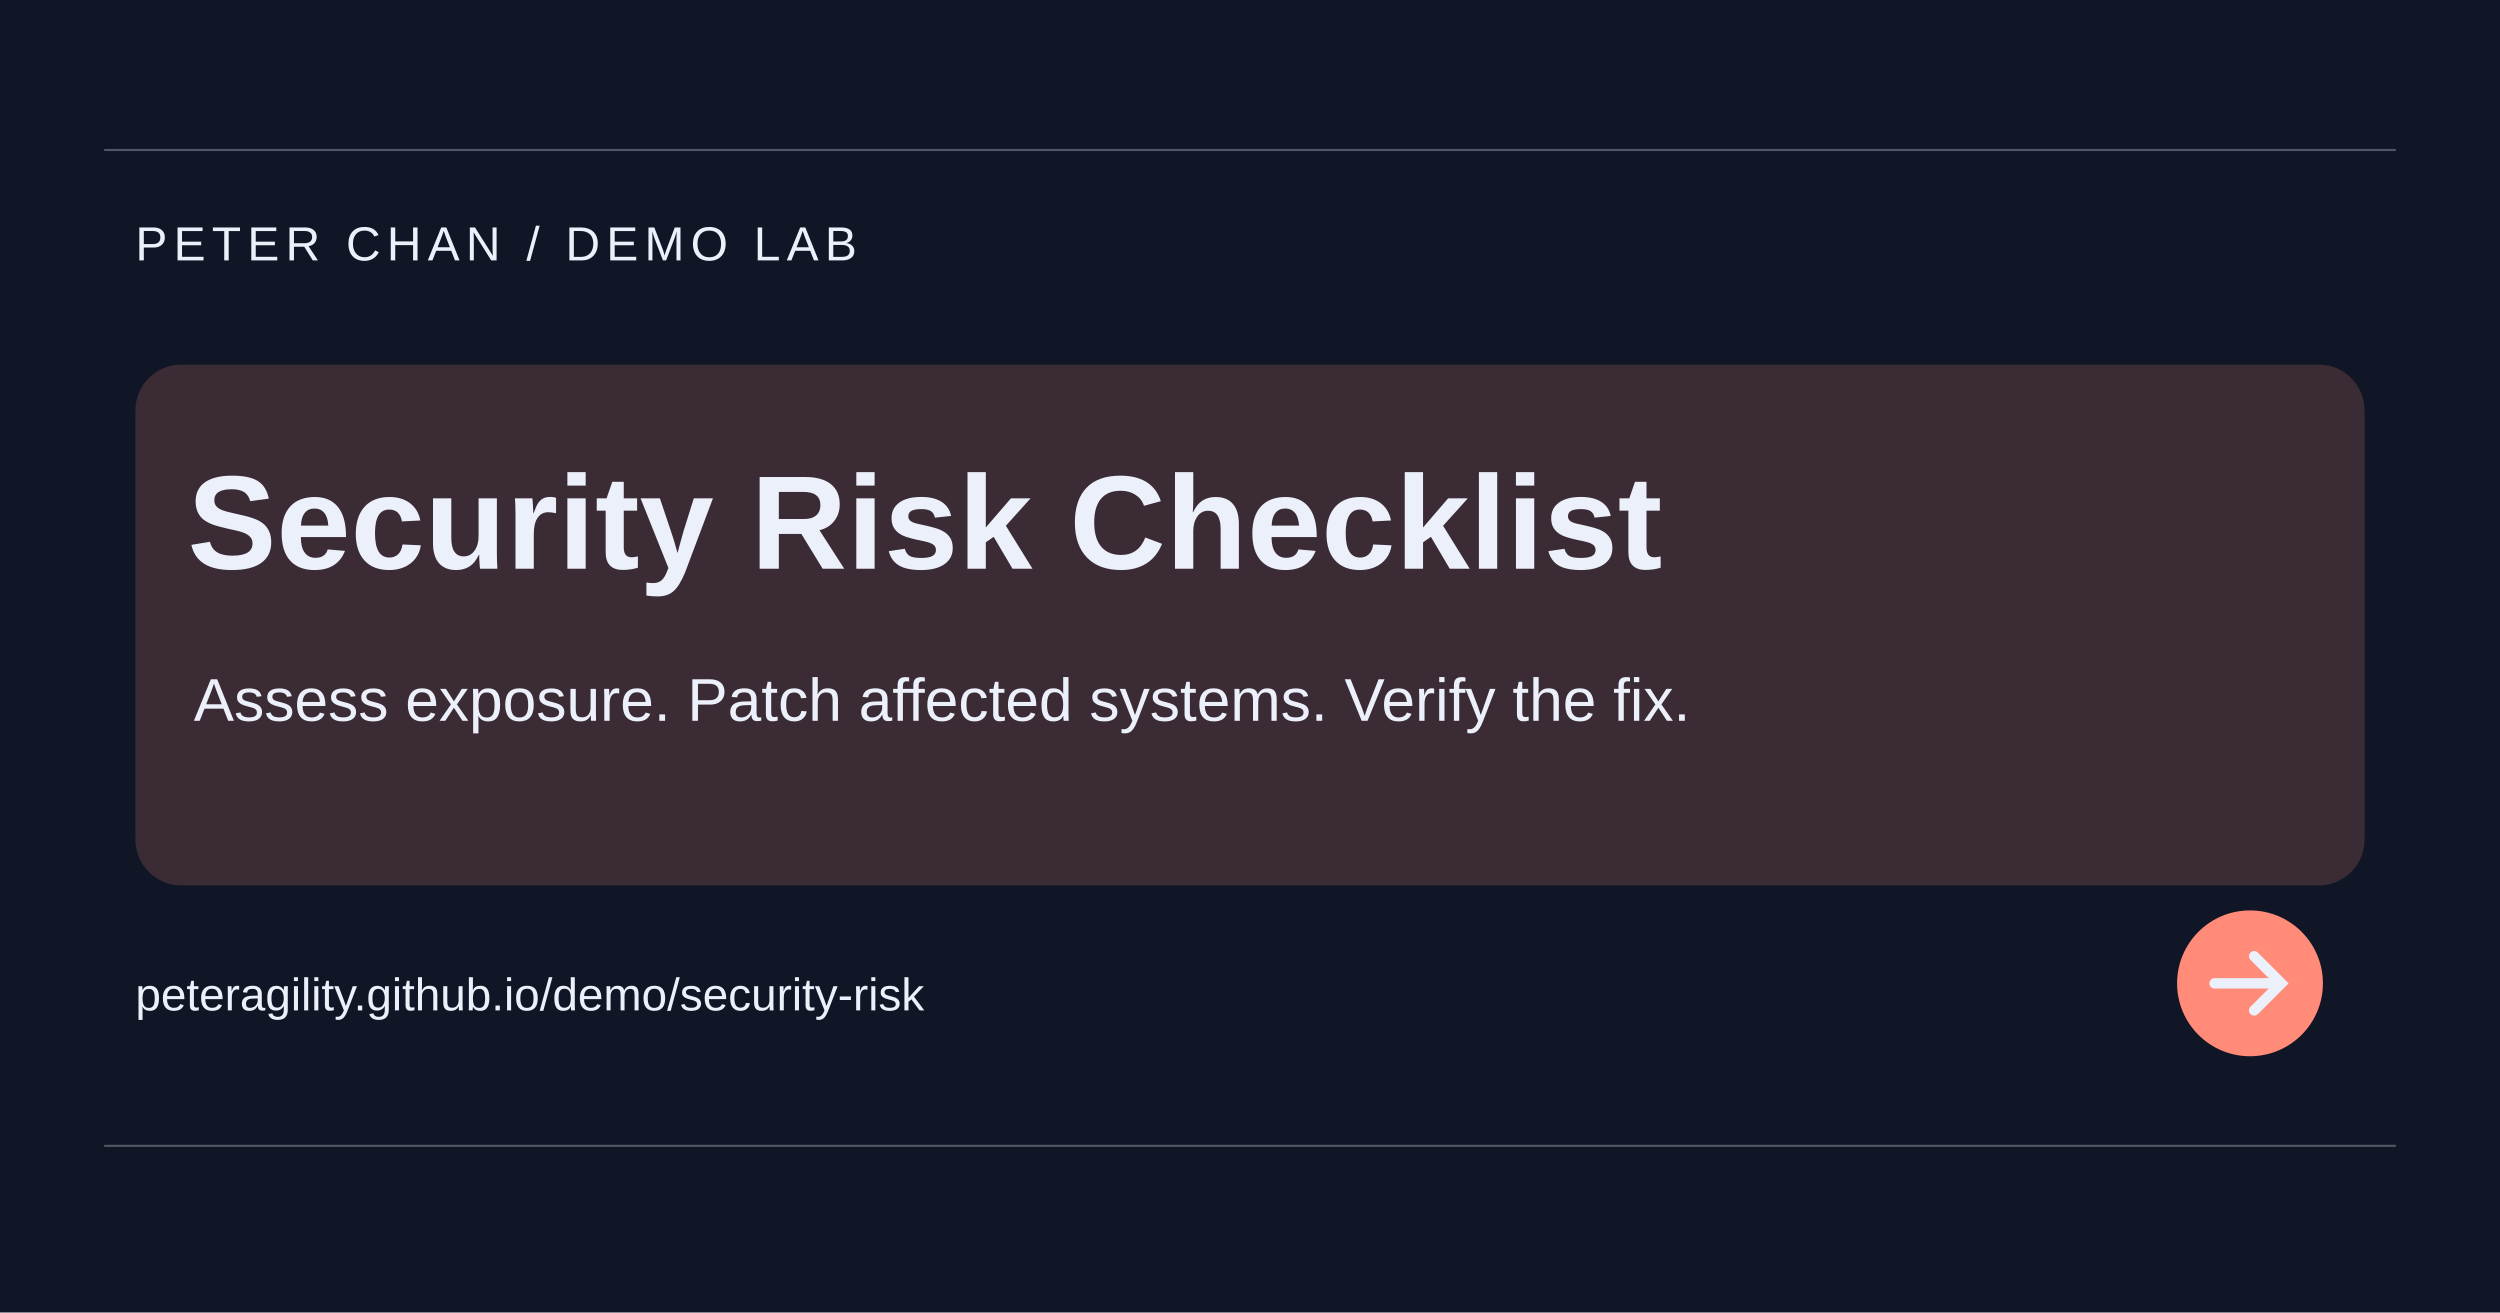
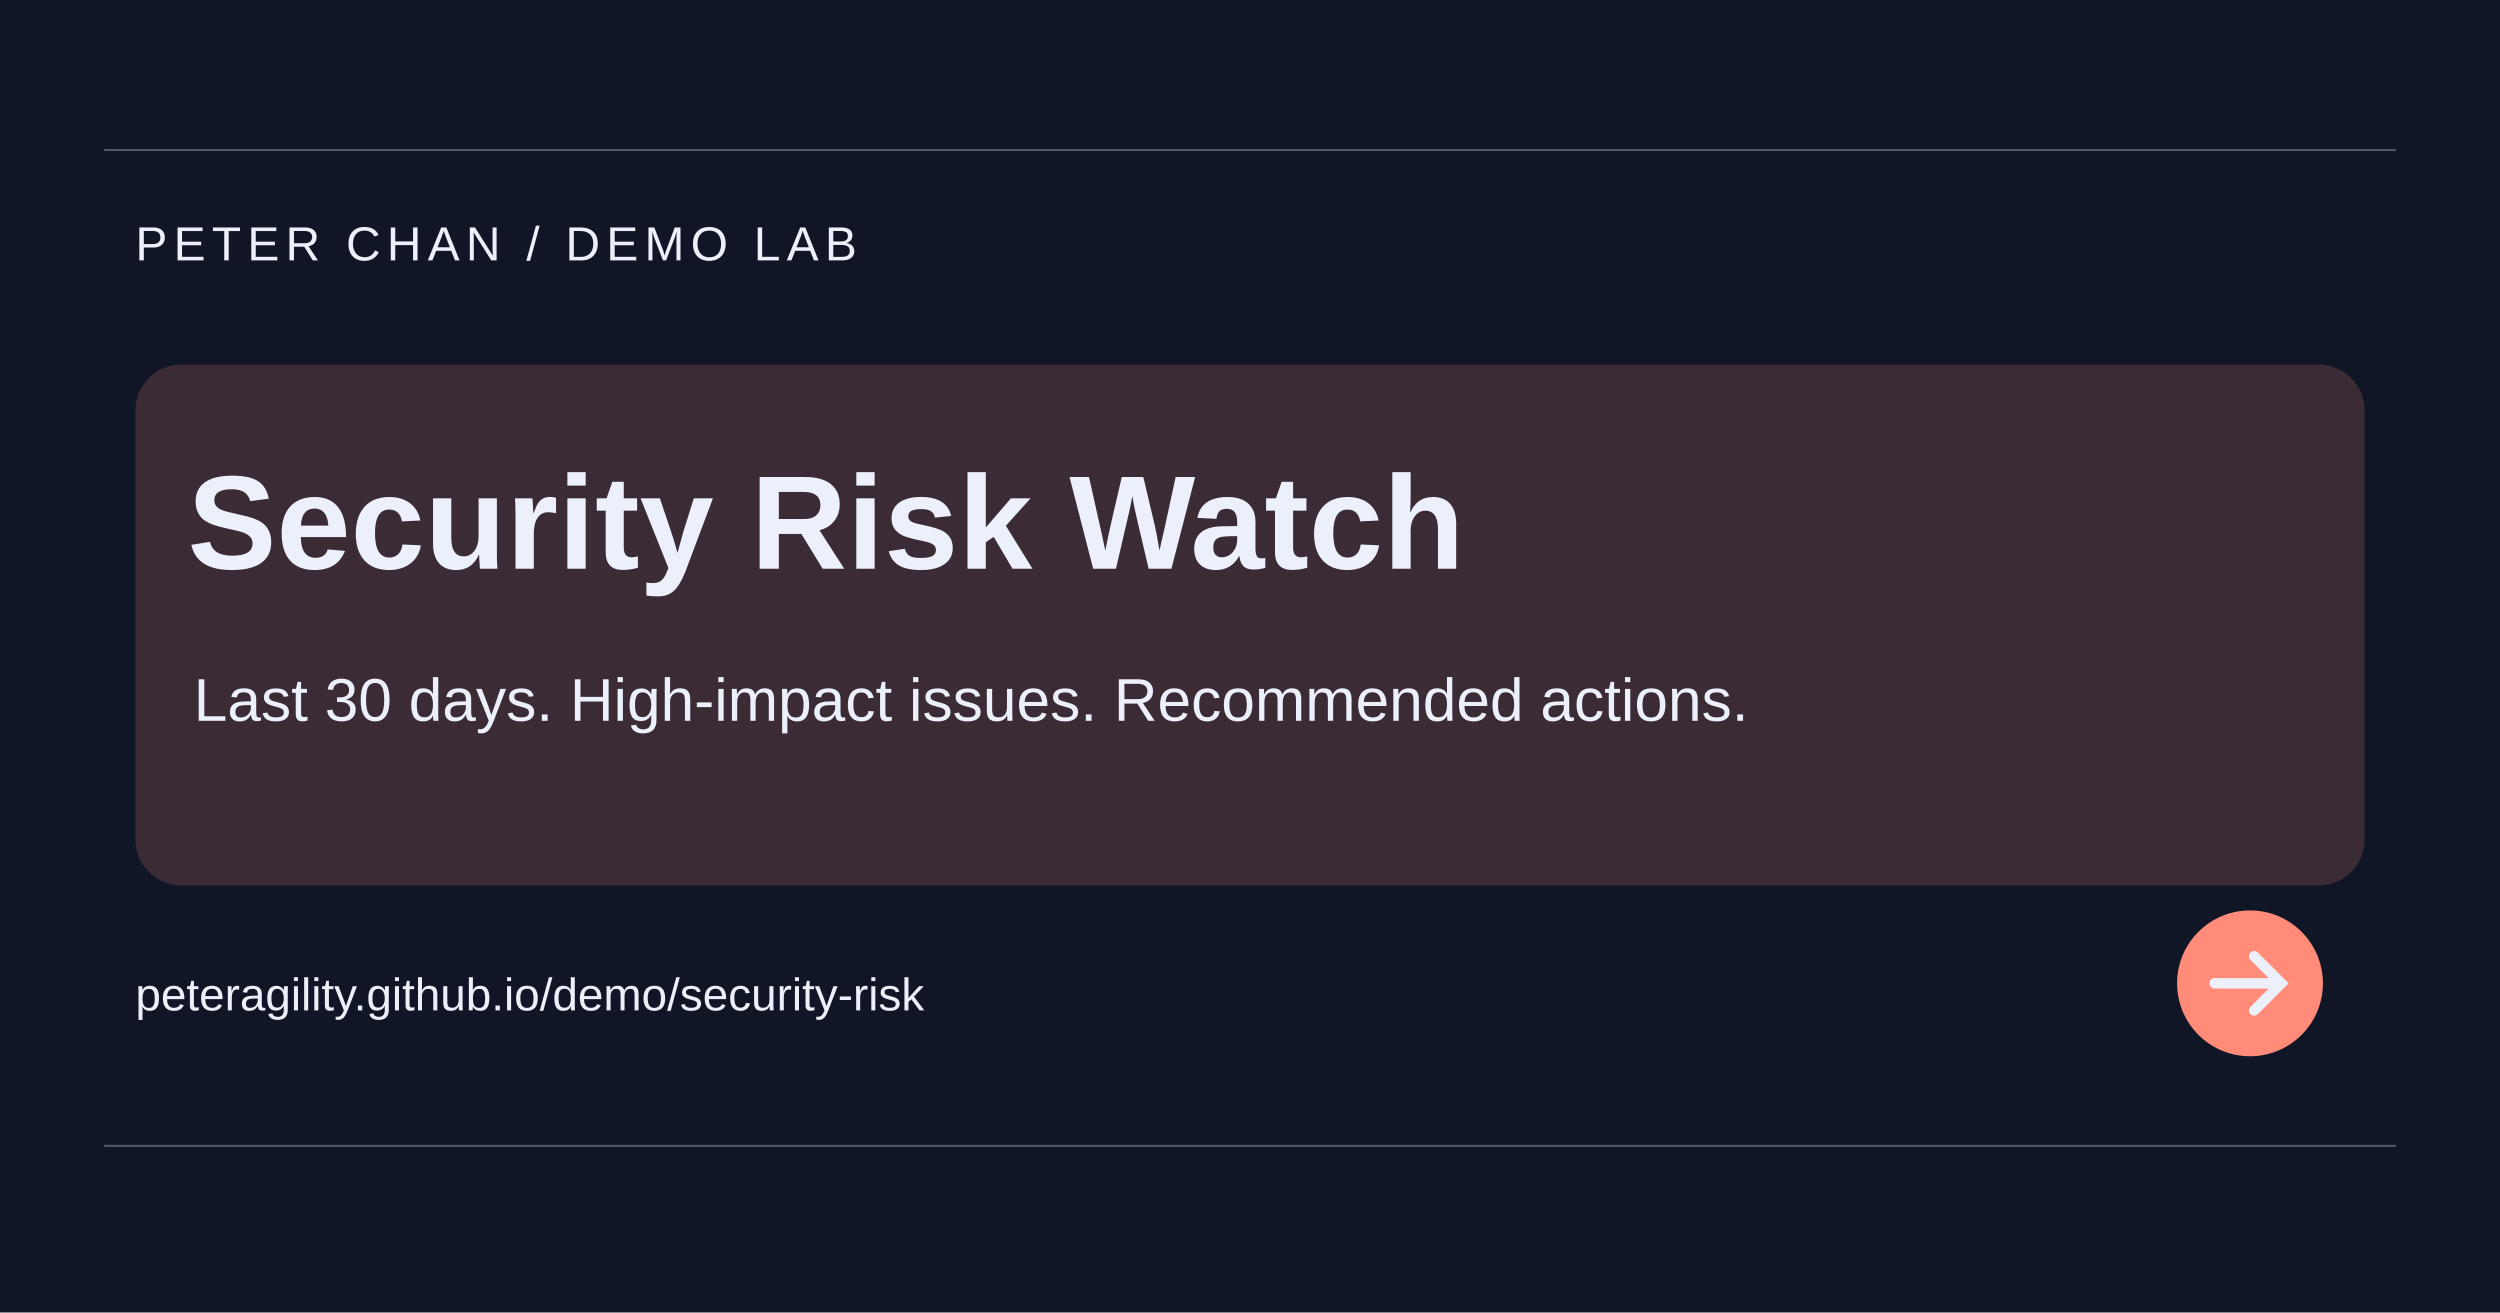
<svg xmlns="http://www.w3.org/2000/svg" width="1200" height="630" viewBox="0 0 1200 630">
  <rect width="1200" height="630" fill="#101626" />
  <path d="M50 72H1150M50 550H1150" stroke="#ecf0fa" opacity=".3" />
  <text x="65" y="125" fill="#ecf0fa" font-family="Arial,sans-serif" font-size="23" letter-spacing="3">PETER CHAN / DEMO LAB</text>
  <rect x="65" y="175" width="1070" height="250" rx="22" fill="#ff8b78" opacity=".18" />
-   <text x="90" y="273" fill="#ecf0fa" font-family="Arial,sans-serif" font-weight="700" font-size="64">Security Risk Checklist</text>
-   <text x="93" y="346" fill="#ecf0fa" font-family="Arial,sans-serif" font-size="29">Assess exposure. Patch affected systems. Verify the fix.</text>
+   <text x="90" y="273" fill="#ecf0fa" font-family="Arial,sans-serif" font-weight="700" font-size="64">Security Risk Watch</text>
+   <text x="93" y="346" fill="#ecf0fa" font-family="Arial,sans-serif" font-size="29">Last 30 days. High-impact issues. Recommended actions.</text>
  <circle cx="1080" cy="472" r="35" fill="#ff8b78" />
  <path d="m1063 472h32m-13-13 13 13-13 13" fill="none" stroke="#ecf0fa" stroke-width="5" stroke-linecap="round" />
  <text x="65" y="485" fill="#ecf0fa" font-family="Arial,sans-serif" font-size="22">peteragility.github.io/demo/security-risk</text>
</svg>
